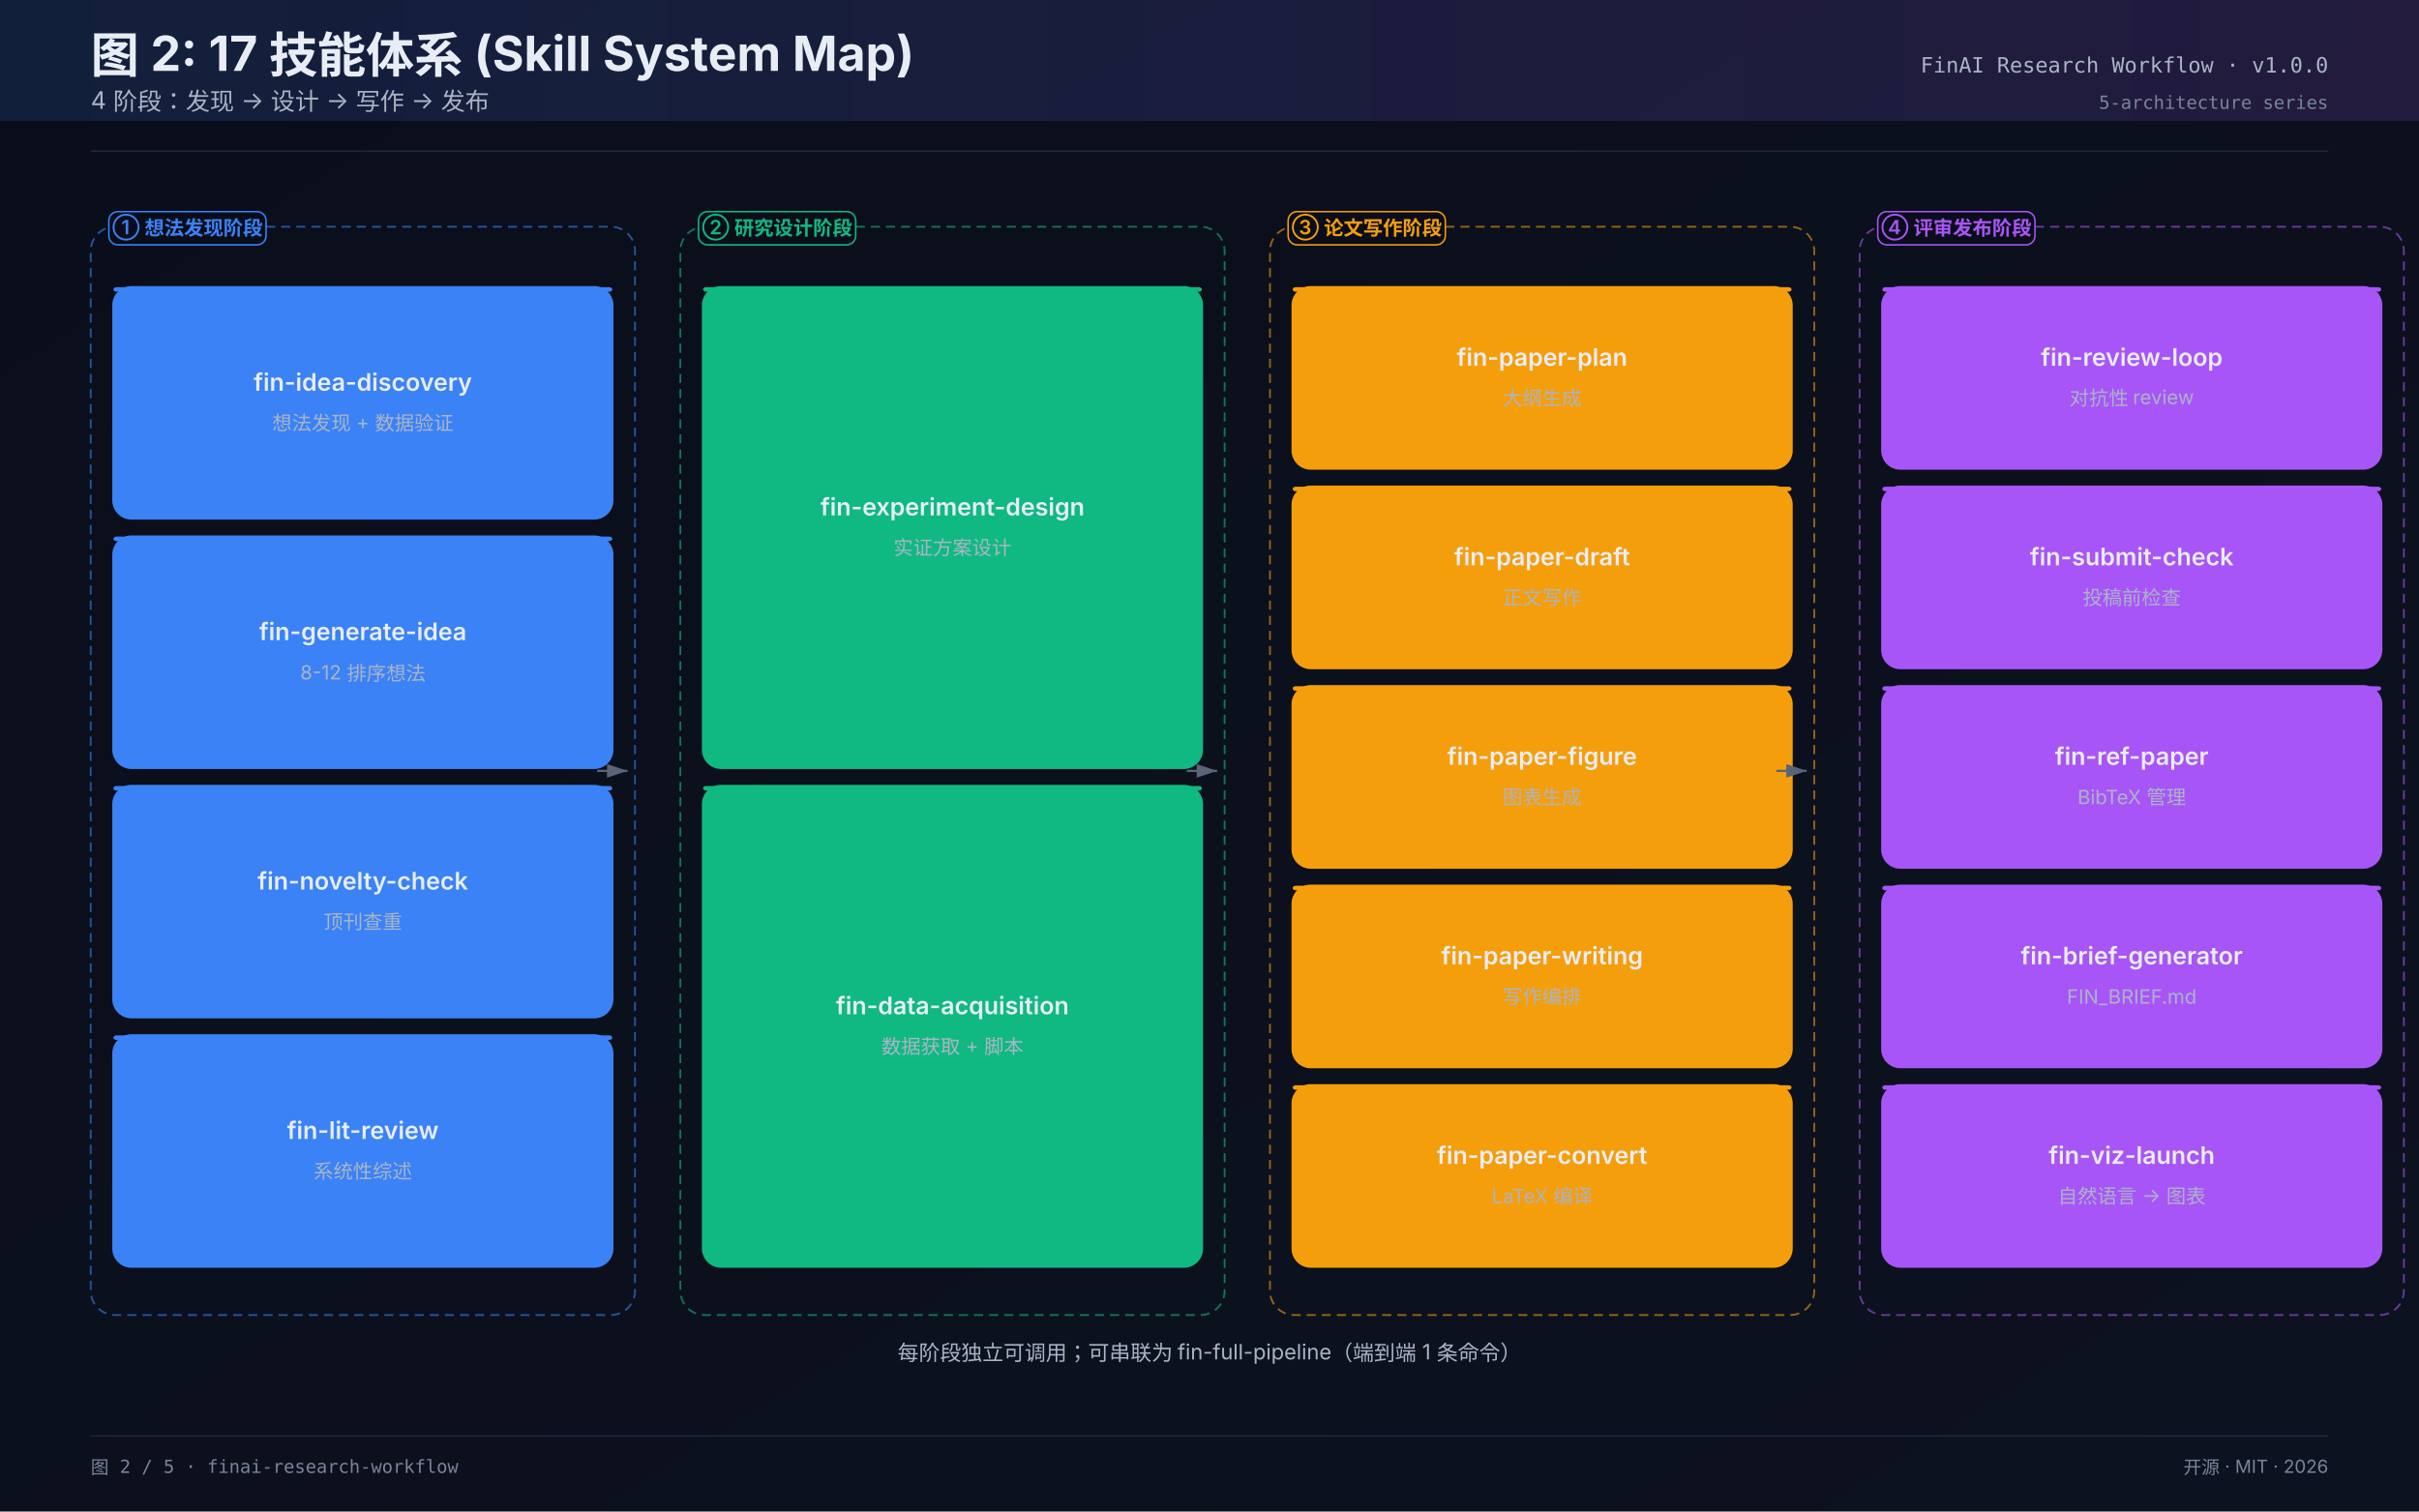
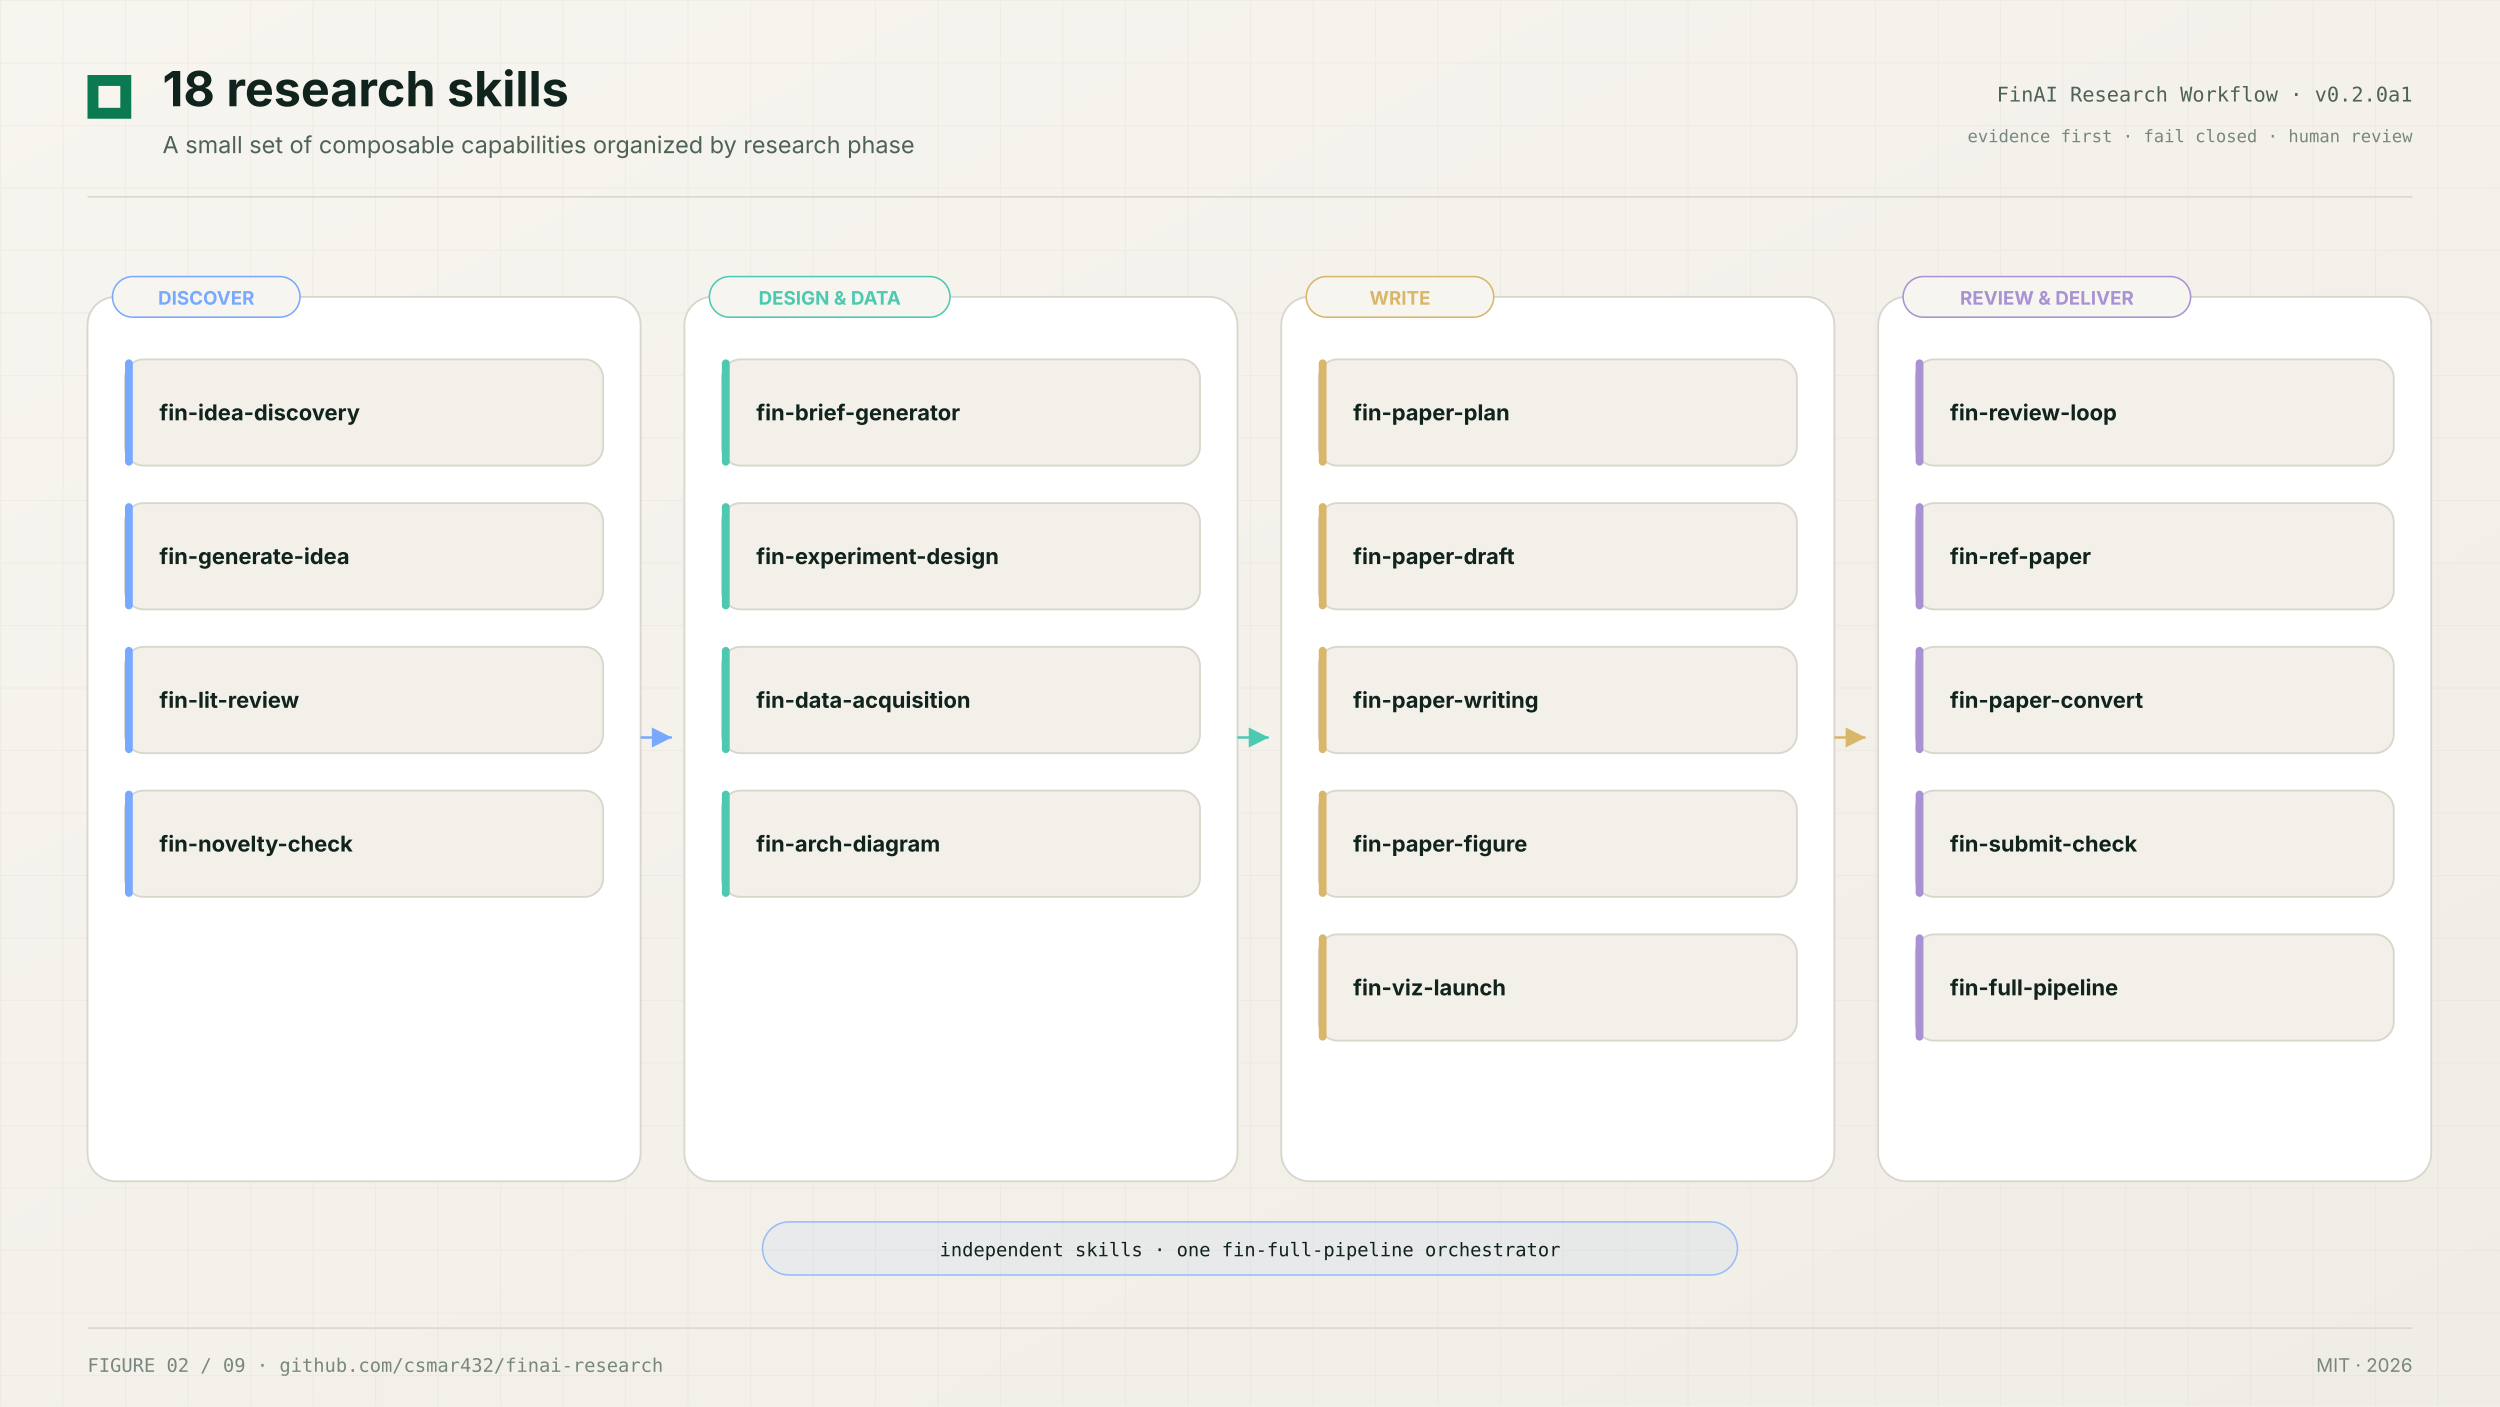
- <svg xmlns="http://www.w3.org/2000/svg" viewBox="0 0 1600 1000" font-family="'SF Pro Text', 'Segoe UI', system-ui, -apple-system, sans-serif">
+ <svg xmlns="http://www.w3.org/2000/svg" viewBox="0 0 1600 900" role="img">
  <defs>
    <linearGradient id="bgGrad" x1="0" y1="0" x2="1" y2="1">
-       <stop offset="0%" stop-color="#0a0e1a" />
-       <stop offset="100%" stop-color="#0d1220" />
+       <stop offset="0%" stop-color="#f7f5ef" />
+       <stop offset="100%" stop-color="#efede5" />
    </linearGradient>
-     <linearGradient id="hdrGrad" x1="0" y1="0" x2="1" y2="0">
-       <stop offset="0%" stop-color="#3b82f6" />
-       <stop offset="100%" stop-color="#a855f7" />
-     </linearGradient>
+     <pattern id="grid" width="40" height="40" patternUnits="userSpaceOnUse">
+       <path d="M 40 0 L 0 0 0 40" fill="none" stroke="#d8d6cd" stroke-width="1" opacity="0.30" />
+     </pattern>
  </defs>
  <rect width="100%" height="100%" fill="url(#bgGrad)" />
-   <rect x="0" y="0" width="1600" height="80" fill="url(#hdrGrad)" opacity="0.15" />
-   <text x="60" y="48" fill="#e8edf5" font-size="32" font-weight="700" font-family="'SF Pro Text', 'Segoe UI', system-ui, -apple-system, sans-serif">图 2: 17 技能体系 (Skill System Map)</text>
-   <text x="60" y="72" fill="#aab4c5" font-size="16" font-family="'SF Pro Text', 'Segoe UI', system-ui, -apple-system, sans-serif">4 阶段：发现 → 设计 → 写作 → 发布</text>
-   <text x="1540" y="48" fill="#aab4c5" font-size="14" text-anchor="end" font-family="'SF Mono', 'JetBrains Mono', 'Cascadia Code', monospace">FinAI Research Workflow · v1.0.0</text>
-   <text x="1540" y="72" fill="#7a8499" font-size="12" text-anchor="end" font-family="'SF Mono', 'JetBrains Mono', 'Cascadia Code', monospace">5-architecture series</text>
-   <line x1="60" y1="100" x2="1540" y2="100" stroke="#1e2738" stroke-width="1" />
+   <rect width="100%" height="100%" fill="url(#grid)" />
+   <path d="M56 48h28v28H56z M63 55v14h14V55z" fill="#0b7a53" fill-rule="evenodd" />
+   <text x="104" y="68" fill="#10231c" font-size="31" font-weight="720" font-family="'Inter', 'SF Pro Text', 'Segoe UI', system-ui, -apple-system, sans-serif">18 research skills</text>
+   <text x="104" y="98" fill="#4f6259" font-size="15" font-family="'Inter', 'SF Pro Text', 'Segoe UI', system-ui, -apple-system, sans-serif">A small set of composable capabilities organized by research phase</text>
+   <text x="1544" y="65" fill="#4f6259" font-size="13" text-anchor="end" font-family="'SF Mono', 'JetBrains Mono', 'Cascadia Code', monospace">FinAI Research Workflow · v0.2.0a1</text>
+   <text x="1544" y="91" fill="#77877f" font-size="11" text-anchor="end" font-family="'SF Mono', 'JetBrains Mono', 'Cascadia Code', monospace">evidence first · fail closed · human review</text>
+   <line x1="56" y1="126" x2="1544" y2="126" stroke="#d8d6cd" />
  <g>
-     <rect x="60" y="150" width="360" height="720" rx="16" fill="none" stroke="#3b82f6" stroke-width="1.2" stroke-dasharray="6 4" opacity="0.6" />
-     <rect x="72" y="140" width="104" height="22" rx="6" fill="#0a0e1a" stroke="#3b82f6" stroke-width="1" />
-     <text x="124" y="155" fill="#3b82f6" font-size="13" font-weight="600" text-anchor="middle" font-family="'SF Pro Text', 'Segoe UI', system-ui, -apple-system, sans-serif">① 想法发现阶段</text>
+     <rect x="56" y="190" width="354" height="566" rx="18" fill="#ffffff" stroke="#d8d6cd" stroke-width="1.2" />
+     <rect x="72" y="177" width="120" height="26" rx="13" fill="#f7f5ef" stroke="#79a9ff" />
+     <text x="132.0" y="195" fill="#79a9ff" font-size="12" font-weight="700" text-anchor="middle" font-family="'Inter', 'SF Pro Text', 'Segoe UI', system-ui, -apple-system, sans-serif">DISCOVER</text>
  </g>
  <g>
-     <rect x="75" y="190" width="330" height="153" rx="12" fill="#3b82f6" stroke="#3b82f6" stroke-width="1.5" />
-     <rect x="75" y="190" width="330" height="3" rx="2" fill="#3b82f6" />
-     <text x="240.0" y="258.5" fill="#e8edf5" font-size="16" font-weight="600" text-anchor="middle" font-family="'SF Pro Text', 'Segoe UI', system-ui, -apple-system, sans-serif">fin-idea-discovery</text>
-     <text x="240.0" y="284.5" fill="#aab4c5" font-size="13" text-anchor="middle" font-family="'SF Pro Text', 'Segoe UI', system-ui, -apple-system, sans-serif">想法发现 + 数据验证</text>
+     <rect x="80" y="230" width="306" height="68" rx="12" fill="#f2f0e9" stroke="#d8d6cd" stroke-width="1.2" />
+     <rect x="80" y="230" width="5" height="68" rx="2.5" fill="#79a9ff" />
+     <text x="102" y="269.0" fill="#10231c" font-size="14" font-weight="680" font-family="'Inter', 'SF Pro Text', 'Segoe UI', system-ui, -apple-system, sans-serif">fin-idea-discovery</text>
  </g>
  <g>
-     <rect x="75" y="355" width="330" height="153" rx="12" fill="#3b82f6" stroke="#3b82f6" stroke-width="1.5" />
-     <rect x="75" y="355" width="330" height="3" rx="2" fill="#3b82f6" />
-     <text x="240.0" y="423.5" fill="#e8edf5" font-size="16" font-weight="600" text-anchor="middle" font-family="'SF Pro Text', 'Segoe UI', system-ui, -apple-system, sans-serif">fin-generate-idea</text>
-     <text x="240.0" y="449.5" fill="#aab4c5" font-size="13" text-anchor="middle" font-family="'SF Pro Text', 'Segoe UI', system-ui, -apple-system, sans-serif">8-12 排序想法</text>
+     <rect x="80" y="322" width="306" height="68" rx="12" fill="#f2f0e9" stroke="#d8d6cd" stroke-width="1.2" />
+     <rect x="80" y="322" width="5" height="68" rx="2.5" fill="#79a9ff" />
+     <text x="102" y="361.0" fill="#10231c" font-size="14" font-weight="680" font-family="'Inter', 'SF Pro Text', 'Segoe UI', system-ui, -apple-system, sans-serif">fin-generate-idea</text>
  </g>
  <g>
-     <rect x="75" y="520" width="330" height="153" rx="12" fill="#3b82f6" stroke="#3b82f6" stroke-width="1.5" />
-     <rect x="75" y="520" width="330" height="3" rx="2" fill="#3b82f6" />
-     <text x="240.0" y="588.5" fill="#e8edf5" font-size="16" font-weight="600" text-anchor="middle" font-family="'SF Pro Text', 'Segoe UI', system-ui, -apple-system, sans-serif">fin-novelty-check</text>
-     <text x="240.0" y="614.5" fill="#aab4c5" font-size="13" text-anchor="middle" font-family="'SF Pro Text', 'Segoe UI', system-ui, -apple-system, sans-serif">顶刊查重</text>
+     <rect x="80" y="414" width="306" height="68" rx="12" fill="#f2f0e9" stroke="#d8d6cd" stroke-width="1.2" />
+     <rect x="80" y="414" width="5" height="68" rx="2.5" fill="#79a9ff" />
+     <text x="102" y="453.0" fill="#10231c" font-size="14" font-weight="680" font-family="'Inter', 'SF Pro Text', 'Segoe UI', system-ui, -apple-system, sans-serif">fin-lit-review</text>
  </g>
  <g>
-     <rect x="75" y="685" width="330" height="153" rx="12" fill="#3b82f6" stroke="#3b82f6" stroke-width="1.5" />
-     <rect x="75" y="685" width="330" height="3" rx="2" fill="#3b82f6" />
-     <text x="240.0" y="753.5" fill="#e8edf5" font-size="16" font-weight="600" text-anchor="middle" font-family="'SF Pro Text', 'Segoe UI', system-ui, -apple-system, sans-serif">fin-lit-review</text>
-     <text x="240.0" y="779.5" fill="#aab4c5" font-size="13" text-anchor="middle" font-family="'SF Pro Text', 'Segoe UI', system-ui, -apple-system, sans-serif">系统性综述</text>
-   </g>
-   <g>
-     <rect x="450" y="150" width="360" height="720" rx="16" fill="none" stroke="#10b981" stroke-width="1.2" stroke-dasharray="6 4" opacity="0.6" />
-     <rect x="462" y="140" width="104" height="22" rx="6" fill="#0a0e1a" stroke="#10b981" stroke-width="1" />
-     <text x="514" y="155" fill="#10b981" font-size="13" font-weight="600" text-anchor="middle" font-family="'SF Pro Text', 'Segoe UI', system-ui, -apple-system, sans-serif">② 研究设计阶段</text>
-   </g>
-   <g>
-     <rect x="465" y="190" width="330" height="318" rx="12" fill="#10b981" stroke="#10b981" stroke-width="1.5" />
-     <rect x="465" y="190" width="330" height="3" rx="2" fill="#10b981" />
-     <text x="630.0" y="341.0" fill="#e8edf5" font-size="16" font-weight="600" text-anchor="middle" font-family="'SF Pro Text', 'Segoe UI', system-ui, -apple-system, sans-serif">fin-experiment-design</text>
-     <text x="630.0" y="367.0" fill="#aab4c5" font-size="13" text-anchor="middle" font-family="'SF Pro Text', 'Segoe UI', system-ui, -apple-system, sans-serif">实证方案设计</text>
-   </g>
-   <g>
-     <rect x="465" y="520" width="330" height="318" rx="12" fill="#10b981" stroke="#10b981" stroke-width="1.5" />
-     <rect x="465" y="520" width="330" height="3" rx="2" fill="#10b981" />
-     <text x="630.0" y="671.0" fill="#e8edf5" font-size="16" font-weight="600" text-anchor="middle" font-family="'SF Pro Text', 'Segoe UI', system-ui, -apple-system, sans-serif">fin-data-acquisition</text>
-     <text x="630.0" y="697.0" fill="#aab4c5" font-size="13" text-anchor="middle" font-family="'SF Pro Text', 'Segoe UI', system-ui, -apple-system, sans-serif">数据获取 + 脚本</text>
-   </g>
-   <g>
-     <rect x="840" y="150" width="360" height="720" rx="16" fill="none" stroke="#f59e0b" stroke-width="1.2" stroke-dasharray="6 4" opacity="0.6" />
-     <rect x="852" y="140" width="104" height="22" rx="6" fill="#0a0e1a" stroke="#f59e0b" stroke-width="1" />
-     <text x="904" y="155" fill="#f59e0b" font-size="13" font-weight="600" text-anchor="middle" font-family="'SF Pro Text', 'Segoe UI', system-ui, -apple-system, sans-serif">③ 论文写作阶段</text>
-   </g>
-   <g>
-     <rect x="855" y="190" width="330" height="120" rx="12" fill="#f59e0b" stroke="#f59e0b" stroke-width="1.5" />
-     <rect x="855" y="190" width="330" height="3" rx="2" fill="#f59e0b" />
-     <text x="1020.0" y="242.0" fill="#e8edf5" font-size="16" font-weight="600" text-anchor="middle" font-family="'SF Pro Text', 'Segoe UI', system-ui, -apple-system, sans-serif">fin-paper-plan</text>
-     <text x="1020.0" y="268.0" fill="#aab4c5" font-size="13" text-anchor="middle" font-family="'SF Pro Text', 'Segoe UI', system-ui, -apple-system, sans-serif">大纲生成</text>
-   </g>
-   <g>
-     <rect x="855" y="322" width="330" height="120" rx="12" fill="#f59e0b" stroke="#f59e0b" stroke-width="1.5" />
-     <rect x="855" y="322" width="330" height="3" rx="2" fill="#f59e0b" />
-     <text x="1020.0" y="374.0" fill="#e8edf5" font-size="16" font-weight="600" text-anchor="middle" font-family="'SF Pro Text', 'Segoe UI', system-ui, -apple-system, sans-serif">fin-paper-draft</text>
-     <text x="1020.0" y="400.0" fill="#aab4c5" font-size="13" text-anchor="middle" font-family="'SF Pro Text', 'Segoe UI', system-ui, -apple-system, sans-serif">正文写作</text>
-   </g>
-   <g>
-     <rect x="855" y="454" width="330" height="120" rx="12" fill="#f59e0b" stroke="#f59e0b" stroke-width="1.5" />
-     <rect x="855" y="454" width="330" height="3" rx="2" fill="#f59e0b" />
-     <text x="1020.0" y="506.0" fill="#e8edf5" font-size="16" font-weight="600" text-anchor="middle" font-family="'SF Pro Text', 'Segoe UI', system-ui, -apple-system, sans-serif">fin-paper-figure</text>
-     <text x="1020.0" y="532.0" fill="#aab4c5" font-size="13" text-anchor="middle" font-family="'SF Pro Text', 'Segoe UI', system-ui, -apple-system, sans-serif">图表生成</text>
-   </g>
-   <g>
-     <rect x="855" y="586" width="330" height="120" rx="12" fill="#f59e0b" stroke="#f59e0b" stroke-width="1.5" />
-     <rect x="855" y="586" width="330" height="3" rx="2" fill="#f59e0b" />
-     <text x="1020.0" y="638.0" fill="#e8edf5" font-size="16" font-weight="600" text-anchor="middle" font-family="'SF Pro Text', 'Segoe UI', system-ui, -apple-system, sans-serif">fin-paper-writing</text>
-     <text x="1020.0" y="664.0" fill="#aab4c5" font-size="13" text-anchor="middle" font-family="'SF Pro Text', 'Segoe UI', system-ui, -apple-system, sans-serif">写作编排</text>
-   </g>
-   <g>
-     <rect x="855" y="718" width="330" height="120" rx="12" fill="#f59e0b" stroke="#f59e0b" stroke-width="1.5" />
-     <rect x="855" y="718" width="330" height="3" rx="2" fill="#f59e0b" />
-     <text x="1020.0" y="770.0" fill="#e8edf5" font-size="16" font-weight="600" text-anchor="middle" font-family="'SF Pro Text', 'Segoe UI', system-ui, -apple-system, sans-serif">fin-paper-convert</text>
-     <text x="1020.0" y="796.0" fill="#aab4c5" font-size="13" text-anchor="middle" font-family="'SF Pro Text', 'Segoe UI', system-ui, -apple-system, sans-serif">LaTeX 编译</text>
-   </g>
-   <g>
-     <rect x="1230" y="150" width="360" height="720" rx="16" fill="none" stroke="#a855f7" stroke-width="1.2" stroke-dasharray="6 4" opacity="0.6" />
-     <rect x="1242" y="140" width="104" height="22" rx="6" fill="#0a0e1a" stroke="#a855f7" stroke-width="1" />
-     <text x="1294" y="155" fill="#a855f7" font-size="13" font-weight="600" text-anchor="middle" font-family="'SF Pro Text', 'Segoe UI', system-ui, -apple-system, sans-serif">④ 评审发布阶段</text>
-   </g>
-   <g>
-     <rect x="1245" y="190" width="330" height="120" rx="12" fill="#a855f7" stroke="#a855f7" stroke-width="1.5" />
-     <rect x="1245" y="190" width="330" height="3" rx="2" fill="#a855f7" />
-     <text x="1410.0" y="242.0" fill="#e8edf5" font-size="16" font-weight="600" text-anchor="middle" font-family="'SF Pro Text', 'Segoe UI', system-ui, -apple-system, sans-serif">fin-review-loop</text>
-     <text x="1410.0" y="268.0" fill="#aab4c5" font-size="13" text-anchor="middle" font-family="'SF Pro Text', 'Segoe UI', system-ui, -apple-system, sans-serif">对抗性 review</text>
-   </g>
-   <g>
-     <rect x="1245" y="322" width="330" height="120" rx="12" fill="#a855f7" stroke="#a855f7" stroke-width="1.5" />
-     <rect x="1245" y="322" width="330" height="3" rx="2" fill="#a855f7" />
-     <text x="1410.0" y="374.0" fill="#e8edf5" font-size="16" font-weight="600" text-anchor="middle" font-family="'SF Pro Text', 'Segoe UI', system-ui, -apple-system, sans-serif">fin-submit-check</text>
-     <text x="1410.0" y="400.0" fill="#aab4c5" font-size="13" text-anchor="middle" font-family="'SF Pro Text', 'Segoe UI', system-ui, -apple-system, sans-serif">投稿前检查</text>
-   </g>
-   <g>
-     <rect x="1245" y="454" width="330" height="120" rx="12" fill="#a855f7" stroke="#a855f7" stroke-width="1.5" />
-     <rect x="1245" y="454" width="330" height="3" rx="2" fill="#a855f7" />
-     <text x="1410.0" y="506.0" fill="#e8edf5" font-size="16" font-weight="600" text-anchor="middle" font-family="'SF Pro Text', 'Segoe UI', system-ui, -apple-system, sans-serif">fin-ref-paper</text>
-     <text x="1410.0" y="532.0" fill="#aab4c5" font-size="13" text-anchor="middle" font-family="'SF Pro Text', 'Segoe UI', system-ui, -apple-system, sans-serif">BibTeX 管理</text>
-   </g>
-   <g>
-     <rect x="1245" y="586" width="330" height="120" rx="12" fill="#a855f7" stroke="#a855f7" stroke-width="1.5" />
-     <rect x="1245" y="586" width="330" height="3" rx="2" fill="#a855f7" />
-     <text x="1410.0" y="638.0" fill="#e8edf5" font-size="16" font-weight="600" text-anchor="middle" font-family="'SF Pro Text', 'Segoe UI', system-ui, -apple-system, sans-serif">fin-brief-generator</text>
-     <text x="1410.0" y="664.0" fill="#aab4c5" font-size="13" text-anchor="middle" font-family="'SF Pro Text', 'Segoe UI', system-ui, -apple-system, sans-serif">FIN_BRIEF.md</text>
-   </g>
-   <g>
-     <rect x="1245" y="718" width="330" height="120" rx="12" fill="#a855f7" stroke="#a855f7" stroke-width="1.5" />
-     <rect x="1245" y="718" width="330" height="3" rx="2" fill="#a855f7" />
-     <text x="1410.0" y="770.0" fill="#e8edf5" font-size="16" font-weight="600" text-anchor="middle" font-family="'SF Pro Text', 'Segoe UI', system-ui, -apple-system, sans-serif">fin-viz-launch</text>
-     <text x="1410.0" y="796.0" fill="#aab4c5" font-size="13" text-anchor="middle" font-family="'SF Pro Text', 'Segoe UI', system-ui, -apple-system, sans-serif">自然语言 → 图表</text>
+     <rect x="80" y="506" width="306" height="68" rx="12" fill="#f2f0e9" stroke="#d8d6cd" stroke-width="1.2" />
+     <rect x="80" y="506" width="5" height="68" rx="2.5" fill="#79a9ff" />
+     <text x="102" y="545.0" fill="#10231c" font-size="14" font-weight="680" font-family="'Inter', 'SF Pro Text', 'Segoe UI', system-ui, -apple-system, sans-serif">fin-novelty-check</text>
  </g>
  <g>
    <defs>
-       <marker id="ah_395_510" markerWidth="10" markerHeight="10" refX="9" refY="3" orient="auto">
-         <path d="M0,0 L0,6 L9,3 z" fill="#5a6478" />
+       <marker id="arrowm410-472-430-472" markerWidth="9" markerHeight="8" refX="8" refY="4" orient="auto">
+         <path d="M0,0 L0,8 L8,4 z" fill="#79a9ff" />
      </marker>
    </defs>
-     <line x1="395" y1="510" x2="415" y2="510" stroke="#5a6478" stroke-width="1.5" marker-end="url(#ah_395_510)" />
+     <line x1="410" y1="472" x2="430" y2="472" stroke="#79a9ff" stroke-width="1.6" marker-end="url(#arrowm410-472-430-472)" />
+   </g>
+   <g>
+     <rect x="438" y="190" width="354" height="566" rx="18" fill="#ffffff" stroke="#d8d6cd" stroke-width="1.2" />
+     <rect x="454" y="177" width="154" height="26" rx="13" fill="#f7f5ef" stroke="#4cc9b0" />
+     <text x="531.0" y="195" fill="#4cc9b0" font-size="12" font-weight="700" text-anchor="middle" font-family="'Inter', 'SF Pro Text', 'Segoe UI', system-ui, -apple-system, sans-serif">DESIGN &amp; DATA</text>
+   </g>
+   <g>
+     <rect x="462" y="230" width="306" height="68" rx="12" fill="#f2f0e9" stroke="#d8d6cd" stroke-width="1.2" />
+     <rect x="462" y="230" width="5" height="68" rx="2.5" fill="#4cc9b0" />
+     <text x="484" y="269.0" fill="#10231c" font-size="14" font-weight="680" font-family="'Inter', 'SF Pro Text', 'Segoe UI', system-ui, -apple-system, sans-serif">fin-brief-generator</text>
+   </g>
+   <g>
+     <rect x="462" y="322" width="306" height="68" rx="12" fill="#f2f0e9" stroke="#d8d6cd" stroke-width="1.2" />
+     <rect x="462" y="322" width="5" height="68" rx="2.5" fill="#4cc9b0" />
+     <text x="484" y="361.0" fill="#10231c" font-size="14" font-weight="680" font-family="'Inter', 'SF Pro Text', 'Segoe UI', system-ui, -apple-system, sans-serif">fin-experiment-design</text>
+   </g>
+   <g>
+     <rect x="462" y="414" width="306" height="68" rx="12" fill="#f2f0e9" stroke="#d8d6cd" stroke-width="1.2" />
+     <rect x="462" y="414" width="5" height="68" rx="2.5" fill="#4cc9b0" />
+     <text x="484" y="453.0" fill="#10231c" font-size="14" font-weight="680" font-family="'Inter', 'SF Pro Text', 'Segoe UI', system-ui, -apple-system, sans-serif">fin-data-acquisition</text>
+   </g>
+   <g>
+     <rect x="462" y="506" width="306" height="68" rx="12" fill="#f2f0e9" stroke="#d8d6cd" stroke-width="1.2" />
+     <rect x="462" y="506" width="5" height="68" rx="2.5" fill="#4cc9b0" />
+     <text x="484" y="545.0" fill="#10231c" font-size="14" font-weight="680" font-family="'Inter', 'SF Pro Text', 'Segoe UI', system-ui, -apple-system, sans-serif">fin-arch-diagram</text>
  </g>
  <g>
    <defs>
-       <marker id="ah_785_510" markerWidth="10" markerHeight="10" refX="9" refY="3" orient="auto">
-         <path d="M0,0 L0,6 L9,3 z" fill="#5a6478" />
+       <marker id="arrowm792-472-812-472" markerWidth="9" markerHeight="8" refX="8" refY="4" orient="auto">
+         <path d="M0,0 L0,8 L8,4 z" fill="#4cc9b0" />
      </marker>
    </defs>
-     <line x1="785" y1="510" x2="805" y2="510" stroke="#5a6478" stroke-width="1.5" marker-end="url(#ah_785_510)" />
+     <line x1="792" y1="472" x2="812" y2="472" stroke="#4cc9b0" stroke-width="1.6" marker-end="url(#arrowm792-472-812-472)" />
+   </g>
+   <g>
+     <rect x="820" y="190" width="354" height="566" rx="18" fill="#ffffff" stroke="#d8d6cd" stroke-width="1.2" />
+     <rect x="836" y="177" width="120" height="26" rx="13" fill="#f7f5ef" stroke="#d8b66a" />
+     <text x="896.0" y="195" fill="#d8b66a" font-size="12" font-weight="700" text-anchor="middle" font-family="'Inter', 'SF Pro Text', 'Segoe UI', system-ui, -apple-system, sans-serif">WRITE</text>
+   </g>
+   <g>
+     <rect x="844" y="230" width="306" height="68" rx="12" fill="#f2f0e9" stroke="#d8d6cd" stroke-width="1.2" />
+     <rect x="844" y="230" width="5" height="68" rx="2.5" fill="#d8b66a" />
+     <text x="866" y="269.0" fill="#10231c" font-size="14" font-weight="680" font-family="'Inter', 'SF Pro Text', 'Segoe UI', system-ui, -apple-system, sans-serif">fin-paper-plan</text>
+   </g>
+   <g>
+     <rect x="844" y="322" width="306" height="68" rx="12" fill="#f2f0e9" stroke="#d8d6cd" stroke-width="1.2" />
+     <rect x="844" y="322" width="5" height="68" rx="2.5" fill="#d8b66a" />
+     <text x="866" y="361.0" fill="#10231c" font-size="14" font-weight="680" font-family="'Inter', 'SF Pro Text', 'Segoe UI', system-ui, -apple-system, sans-serif">fin-paper-draft</text>
+   </g>
+   <g>
+     <rect x="844" y="414" width="306" height="68" rx="12" fill="#f2f0e9" stroke="#d8d6cd" stroke-width="1.2" />
+     <rect x="844" y="414" width="5" height="68" rx="2.5" fill="#d8b66a" />
+     <text x="866" y="453.0" fill="#10231c" font-size="14" font-weight="680" font-family="'Inter', 'SF Pro Text', 'Segoe UI', system-ui, -apple-system, sans-serif">fin-paper-writing</text>
+   </g>
+   <g>
+     <rect x="844" y="506" width="306" height="68" rx="12" fill="#f2f0e9" stroke="#d8d6cd" stroke-width="1.2" />
+     <rect x="844" y="506" width="5" height="68" rx="2.5" fill="#d8b66a" />
+     <text x="866" y="545.0" fill="#10231c" font-size="14" font-weight="680" font-family="'Inter', 'SF Pro Text', 'Segoe UI', system-ui, -apple-system, sans-serif">fin-paper-figure</text>
+   </g>
+   <g>
+     <rect x="844" y="598" width="306" height="68" rx="12" fill="#f2f0e9" stroke="#d8d6cd" stroke-width="1.2" />
+     <rect x="844" y="598" width="5" height="68" rx="2.5" fill="#d8b66a" />
+     <text x="866" y="637.0" fill="#10231c" font-size="14" font-weight="680" font-family="'Inter', 'SF Pro Text', 'Segoe UI', system-ui, -apple-system, sans-serif">fin-viz-launch</text>
  </g>
  <g>
    <defs>
-       <marker id="ah_1175_510" markerWidth="10" markerHeight="10" refX="9" refY="3" orient="auto">
-         <path d="M0,0 L0,6 L9,3 z" fill="#5a6478" />
+       <marker id="arrowm1174-472-1194-472" markerWidth="9" markerHeight="8" refX="8" refY="4" orient="auto">
+         <path d="M0,0 L0,8 L8,4 z" fill="#d8b66a" />
      </marker>
    </defs>
-     <line x1="1175" y1="510" x2="1195" y2="510" stroke="#5a6478" stroke-width="1.5" marker-end="url(#ah_1175_510)" />
+     <line x1="1174" y1="472" x2="1194" y2="472" stroke="#d8b66a" stroke-width="1.6" marker-end="url(#arrowm1174-472-1194-472)" />
  </g>
-   <text x="800.0" y="900" fill="#aab4c5" font-size="14" text-anchor="middle" font-family="'SF Pro Text', 'Segoe UI', system-ui, -apple-system, sans-serif">每阶段独立可调用；可串联为 fin-full-pipeline（端到端 1 条命令）</text>
-   <line x1="60" y1="950" x2="1540" y2="950" stroke="#1e2738" stroke-width="1" />
-   <text x="60" y="975" fill="#7a8499" font-size="12" font-family="'SF Mono', 'JetBrains Mono', 'Cascadia Code', monospace">图 2 / 5 · finai-research-workflow</text>
-   <text x="1540" y="975" fill="#7a8499" font-size="12" text-anchor="end" font-family="'SF Pro Text', 'Segoe UI', system-ui, -apple-system, sans-serif">开源 · MIT · 2026</text>
+   <g>
+     <rect x="1202" y="190" width="354" height="566" rx="18" fill="#ffffff" stroke="#d8d6cd" stroke-width="1.2" />
+     <rect x="1218" y="177" width="184" height="26" rx="13" fill="#f7f5ef" stroke="#a992d4" />
+     <text x="1310.0" y="195" fill="#a992d4" font-size="12" font-weight="700" text-anchor="middle" font-family="'Inter', 'SF Pro Text', 'Segoe UI', system-ui, -apple-system, sans-serif">REVIEW &amp; DELIVER</text>
+   </g>
+   <g>
+     <rect x="1226" y="230" width="306" height="68" rx="12" fill="#f2f0e9" stroke="#d8d6cd" stroke-width="1.2" />
+     <rect x="1226" y="230" width="5" height="68" rx="2.5" fill="#a992d4" />
+     <text x="1248" y="269.0" fill="#10231c" font-size="14" font-weight="680" font-family="'Inter', 'SF Pro Text', 'Segoe UI', system-ui, -apple-system, sans-serif">fin-review-loop</text>
+   </g>
+   <g>
+     <rect x="1226" y="322" width="306" height="68" rx="12" fill="#f2f0e9" stroke="#d8d6cd" stroke-width="1.2" />
+     <rect x="1226" y="322" width="5" height="68" rx="2.5" fill="#a992d4" />
+     <text x="1248" y="361.0" fill="#10231c" font-size="14" font-weight="680" font-family="'Inter', 'SF Pro Text', 'Segoe UI', system-ui, -apple-system, sans-serif">fin-ref-paper</text>
+   </g>
+   <g>
+     <rect x="1226" y="414" width="306" height="68" rx="12" fill="#f2f0e9" stroke="#d8d6cd" stroke-width="1.2" />
+     <rect x="1226" y="414" width="5" height="68" rx="2.5" fill="#a992d4" />
+     <text x="1248" y="453.0" fill="#10231c" font-size="14" font-weight="680" font-family="'Inter', 'SF Pro Text', 'Segoe UI', system-ui, -apple-system, sans-serif">fin-paper-convert</text>
+   </g>
+   <g>
+     <rect x="1226" y="506" width="306" height="68" rx="12" fill="#f2f0e9" stroke="#d8d6cd" stroke-width="1.2" />
+     <rect x="1226" y="506" width="5" height="68" rx="2.5" fill="#a992d4" />
+     <text x="1248" y="545.0" fill="#10231c" font-size="14" font-weight="680" font-family="'Inter', 'SF Pro Text', 'Segoe UI', system-ui, -apple-system, sans-serif">fin-submit-check</text>
+   </g>
+   <g>
+     <rect x="1226" y="598" width="306" height="68" rx="12" fill="#f2f0e9" stroke="#d8d6cd" stroke-width="1.2" />
+     <rect x="1226" y="598" width="5" height="68" rx="2.5" fill="#a992d4" />
+     <text x="1248" y="637.0" fill="#10231c" font-size="14" font-weight="680" font-family="'Inter', 'SF Pro Text', 'Segoe UI', system-ui, -apple-system, sans-serif">fin-full-pipeline</text>
+   </g>
+   <g>
+     <rect x="488" y="782" width="624" height="34" rx="17" fill="#79a9ff" fill-opacity="0.08" stroke="#79a9ff" stroke-opacity="0.72" />
+     <text x="800.0" y="804" fill="#10231c" font-size="12" text-anchor="middle" font-family="'SF Mono', 'JetBrains Mono', 'Cascadia Code', monospace">independent skills · one fin-full-pipeline orchestrator</text>
+   </g>
+   <line x1="56" y1="850" x2="1544" y2="850" stroke="#d8d6cd" />
+   <text x="56" y="878" fill="#77877f" font-size="12" font-family="'SF Mono', 'JetBrains Mono', 'Cascadia Code', monospace">FIGURE 02 / 09 · github.com/csmar432/finai-research</text>
+   <text x="1544" y="878" fill="#77877f" font-size="12" text-anchor="end" font-family="'Inter', 'SF Pro Text', 'Segoe UI', system-ui, -apple-system, sans-serif">MIT · 2026</text>
</svg>
